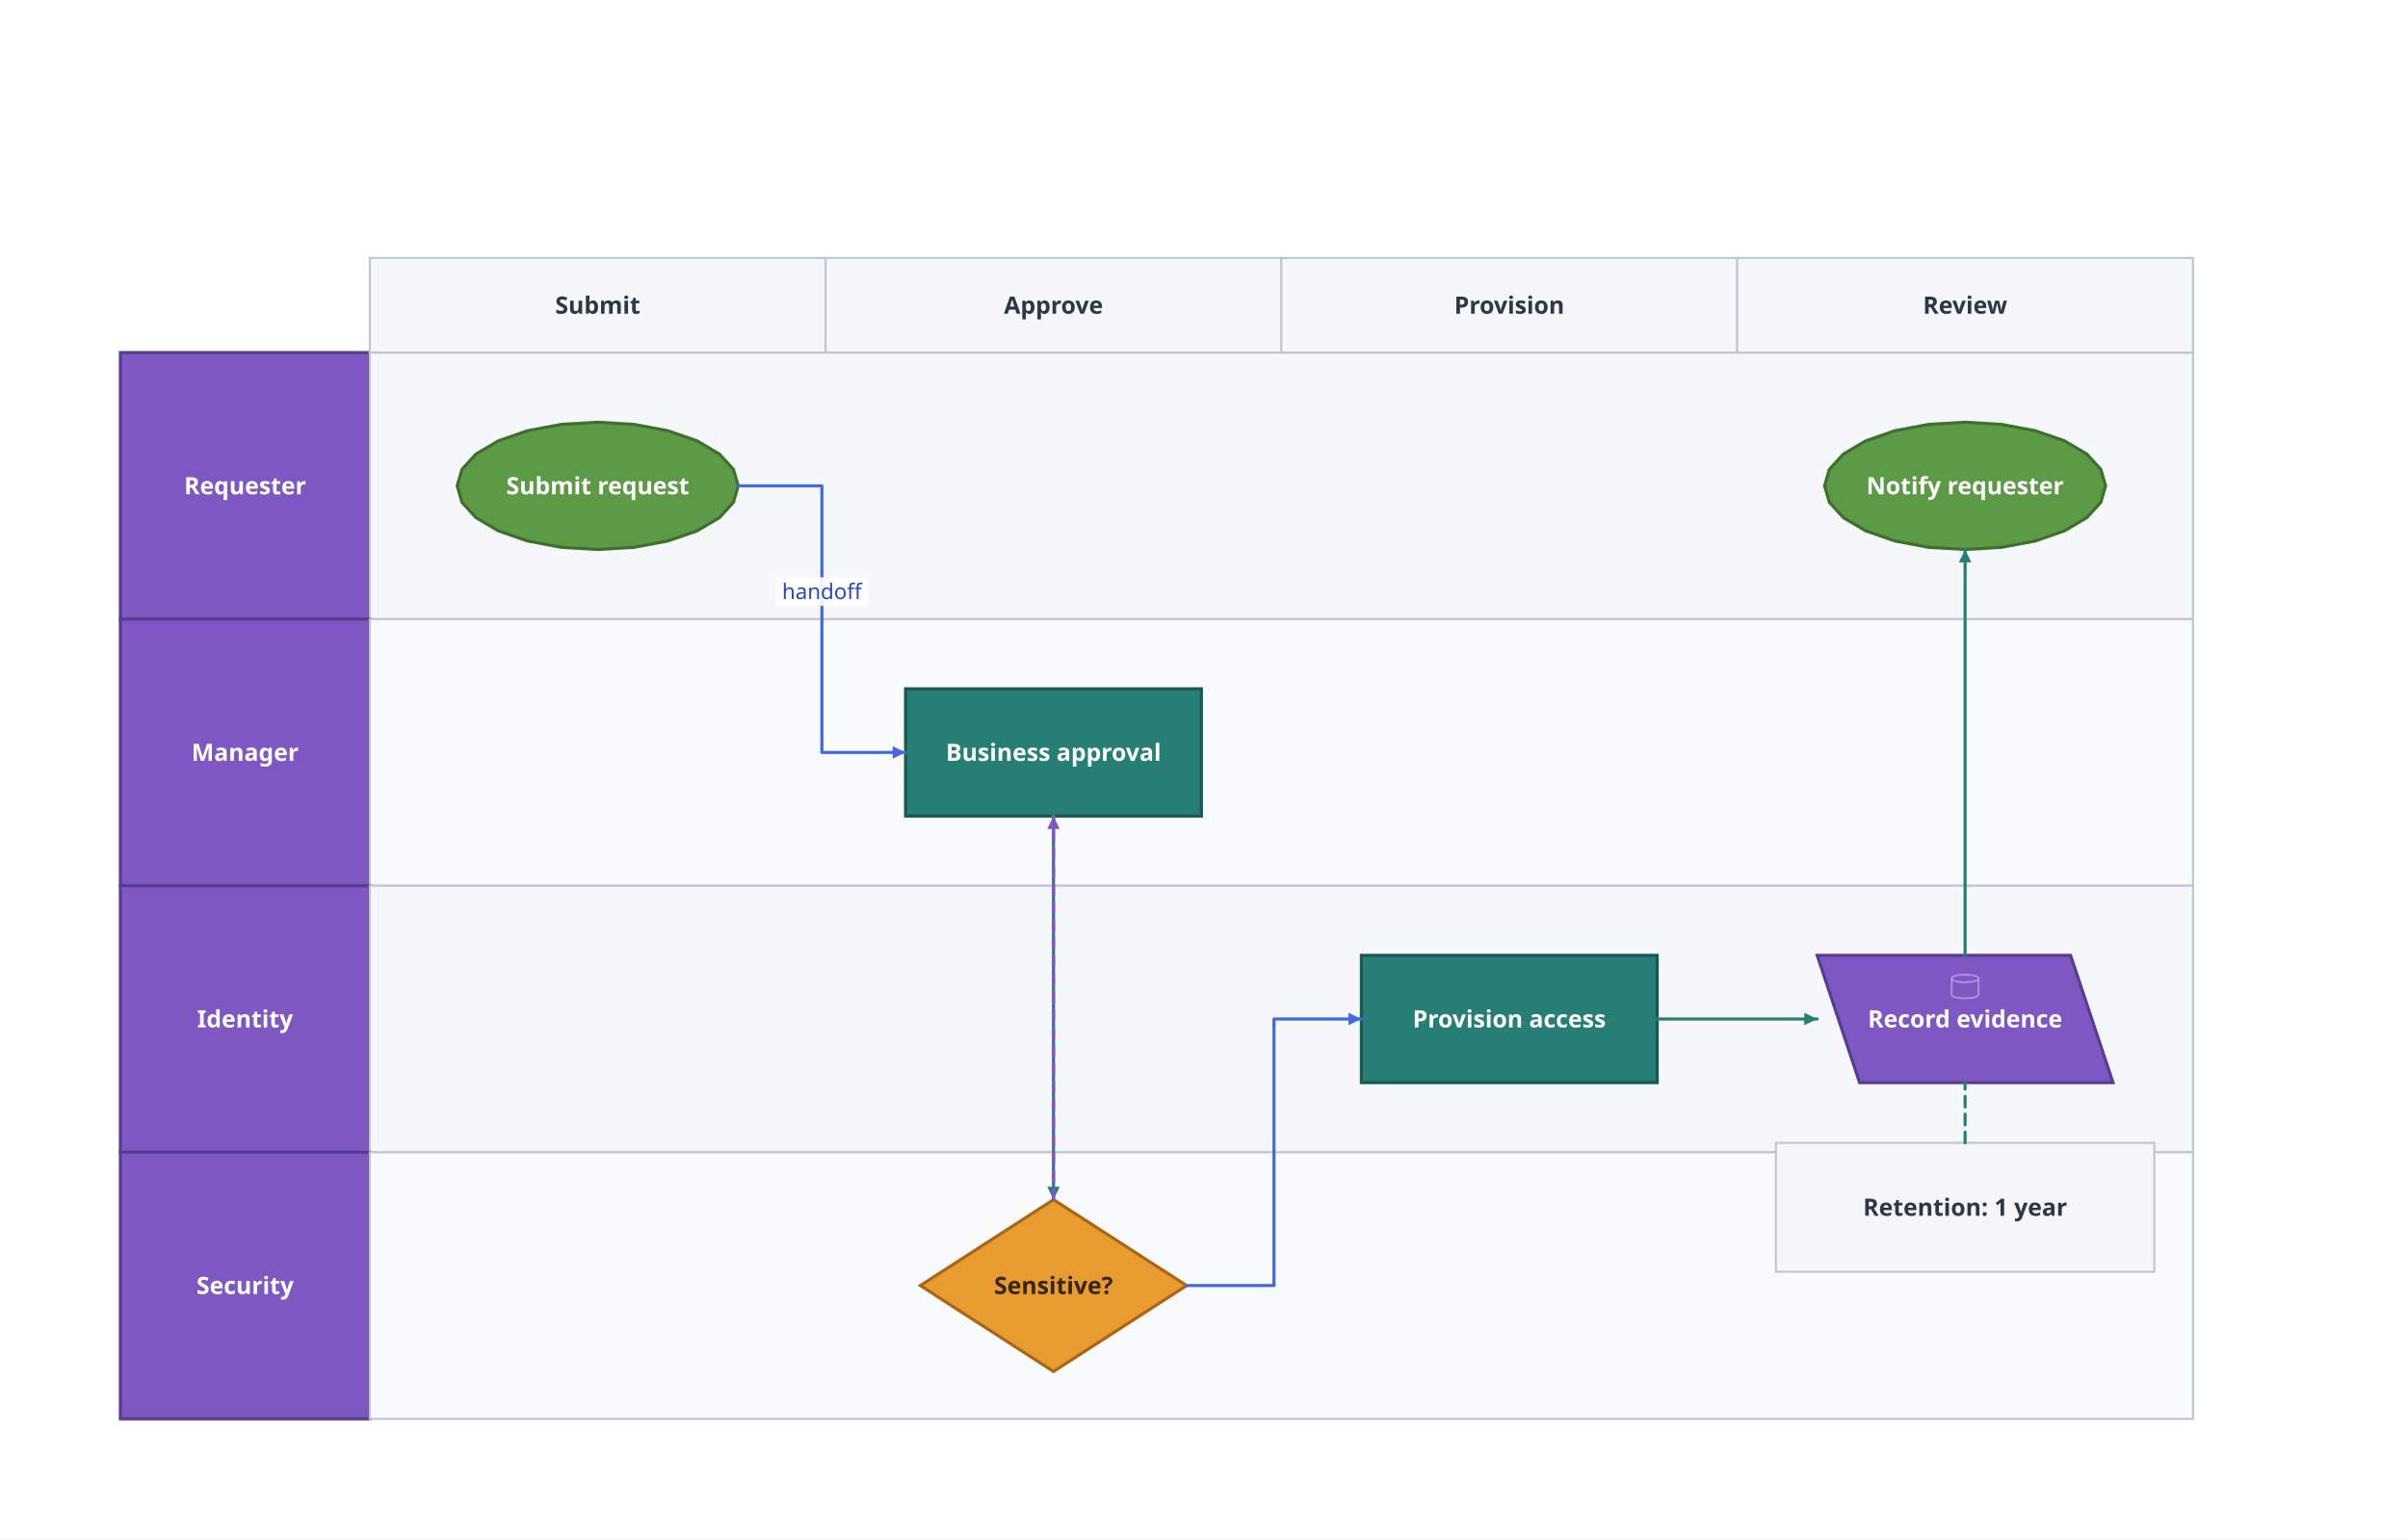
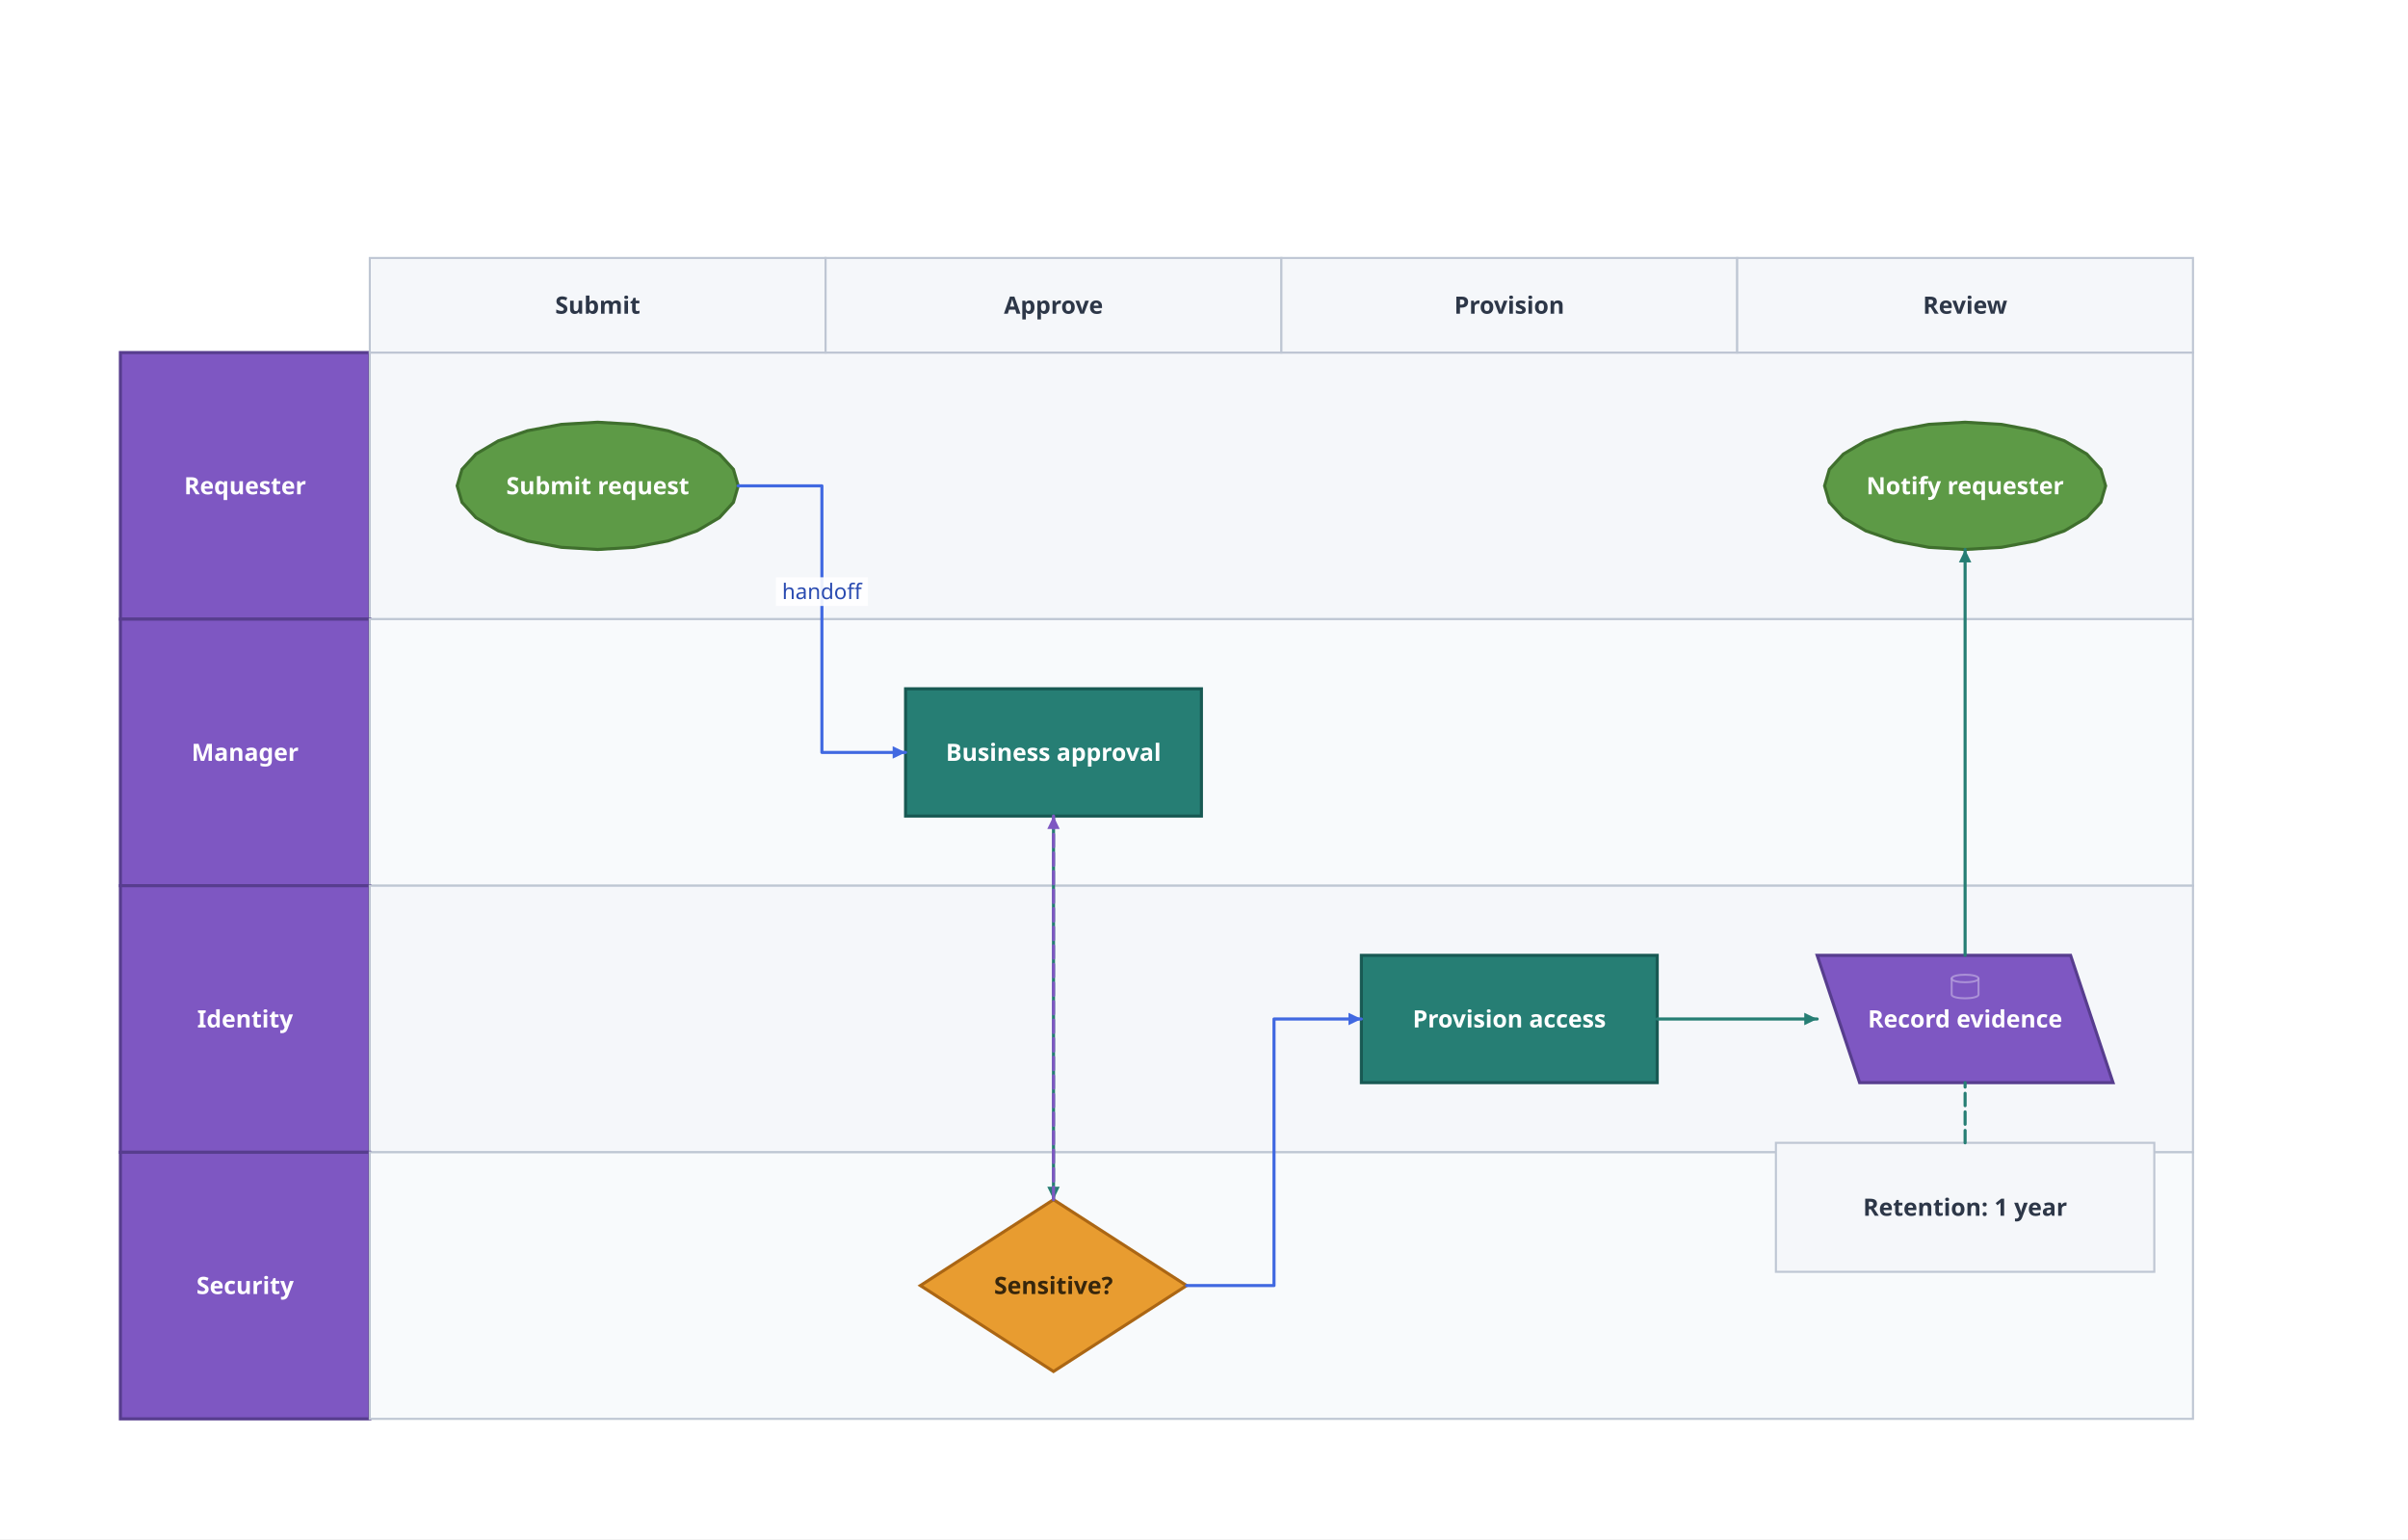
<svg xmlns="http://www.w3.org/2000/svg" width="1344" height="859.2" viewBox="0 0 1344 859.2" role="img" aria-label="Premium Governed Process">
  <rect x="0" y="0" width="1344" height="859.2" fill="#FFFFFF" />
  <g data-officeimo-visio-page="Premium Governed Process">
    <g data-visio-shape-id="lane-header-requester" data-visio-nameu="Rectangle">
      <path d="M 67.2 345.6 L 206.4 345.6 L 206.4 196.8 L 67.2 196.8 Z" data-officeimo-preserved-geometry="true" fill="#7E57C2" stroke="#573D8E" stroke-width="1.728" />
      <text x="136.8" y="271.2" font-family="Aptos" font-size="13.333" text-anchor="middle" dominant-baseline="middle" fill="#FFFFFF" font-weight="700">
        <tspan x="136.8" dy="0">Requester</tspan>
      </text>
    </g>
    <g data-visio-shape-id="lane-requester" data-visio-nameu="Rectangle">
      <path d="M 206.4 345.6 L 1224 345.6 L 1224 196.8 L 206.4 196.8 Z" data-officeimo-preserved-geometry="true" fill="#F5F7FA" stroke="#BEC6D3" stroke-width="1.152" />
    </g>
    <g data-visio-shape-id="lane-header-manager" data-visio-nameu="Rectangle">
      <path d="M 67.2 494.4 L 206.4 494.4 L 206.4 345.6 L 67.2 345.6 Z" data-officeimo-preserved-geometry="true" fill="#7E57C2" stroke="#573D8E" stroke-width="1.728" />
      <text x="136.8" y="420" font-family="Aptos" font-size="13.333" text-anchor="middle" dominant-baseline="middle" fill="#FFFFFF" font-weight="700">
        <tspan x="136.8" dy="0">Manager</tspan>
      </text>
    </g>
    <g data-visio-shape-id="lane-manager" data-visio-nameu="Rectangle">
      <path d="M 206.4 494.4 L 1224 494.4 L 1224 345.6 L 206.4 345.6 Z" data-officeimo-preserved-geometry="true" fill="#F8FAFC" stroke="#BEC6D3" stroke-width="1.152" />
    </g>
    <g data-visio-shape-id="lane-header-identity" data-visio-nameu="Rectangle">
      <path d="M 67.2 643.2 L 206.4 643.2 L 206.4 494.4 L 67.2 494.4 Z" data-officeimo-preserved-geometry="true" fill="#7E57C2" stroke="#573D8E" stroke-width="1.728" />
      <text x="136.8" y="568.8" font-family="Aptos" font-size="13.333" text-anchor="middle" dominant-baseline="middle" fill="#FFFFFF" font-weight="700">
        <tspan x="136.8" dy="0">Identity</tspan>
      </text>
    </g>
    <g data-visio-shape-id="lane-identity" data-visio-nameu="Rectangle">
      <path d="M 206.4 643.2 L 1224 643.2 L 1224 494.4 L 206.4 494.4 Z" data-officeimo-preserved-geometry="true" fill="#F5F7FA" stroke="#BEC6D3" stroke-width="1.152" />
    </g>
    <g data-visio-shape-id="lane-header-security" data-visio-nameu="Rectangle">
      <path d="M 67.2 792 L 206.4 792 L 206.4 643.2 L 67.2 643.2 Z" data-officeimo-preserved-geometry="true" fill="#7E57C2" stroke="#573D8E" stroke-width="1.728" />
      <text x="136.8" y="717.6" font-family="Aptos" font-size="13.333" text-anchor="middle" dominant-baseline="middle" fill="#FFFFFF" font-weight="700">
        <tspan x="136.8" dy="0">Security</tspan>
      </text>
    </g>
    <g data-visio-shape-id="lane-security" data-visio-nameu="Rectangle">
      <path d="M 206.4 792 L 1224 792 L 1224 643.2 L 206.4 643.2 Z" data-officeimo-preserved-geometry="true" fill="#F8FAFC" stroke="#BEC6D3" stroke-width="1.152" />
    </g>
    <g data-visio-shape-id="phase-submit" data-visio-nameu="Rectangle">
      <path d="M 206.4 196.8 L 460.8 196.8 L 460.8 144 L 206.4 144 Z" data-officeimo-preserved-geometry="true" fill="#F5F7FA" stroke="#BEC6D3" stroke-width="1.152" />
      <text x="333.6" y="170.4" font-family="Aptos" font-size="13.333" text-anchor="middle" dominant-baseline="middle" fill="#2D3748" font-weight="700">
        <tspan x="333.6" dy="0">Submit</tspan>
      </text>
    </g>
    <g data-visio-shape-id="phase-approve" data-visio-nameu="Rectangle">
      <path d="M 460.8 196.8 L 715.2 196.8 L 715.2 144 L 460.8 144 Z" data-officeimo-preserved-geometry="true" fill="#F5F7FA" stroke="#BEC6D3" stroke-width="1.152" />
      <text x="588" y="170.4" font-family="Aptos" font-size="13.333" text-anchor="middle" dominant-baseline="middle" fill="#2D3748" font-weight="700">
        <tspan x="588" dy="0">Approve</tspan>
      </text>
    </g>
    <g data-visio-shape-id="phase-provision" data-visio-nameu="Rectangle">
      <path d="M 715.2 196.8 L 969.6 196.8 L 969.6 144 L 715.2 144 Z" data-officeimo-preserved-geometry="true" fill="#F5F7FA" stroke="#BEC6D3" stroke-width="1.152" />
      <text x="842.4" y="170.4" font-family="Aptos" font-size="13.333" text-anchor="middle" dominant-baseline="middle" fill="#2D3748" font-weight="700">
        <tspan x="842.4" dy="0">Provision</tspan>
      </text>
    </g>
    <g data-visio-shape-id="phase-review" data-visio-nameu="Rectangle">
      <path d="M 969.6 196.8 L 1224 196.8 L 1224 144 L 969.6 144 Z" data-officeimo-preserved-geometry="true" fill="#F5F7FA" stroke="#BEC6D3" stroke-width="1.152" />
      <text x="1096.8" y="170.4" font-family="Aptos" font-size="13.333" text-anchor="middle" dominant-baseline="middle" fill="#2D3748" font-weight="700">
        <tspan x="1096.8" dy="0">Review</tspan>
      </text>
    </g>
    <g data-visio-shape-id="request" data-visio-nameu="Ellipse">
      <path d="M 412.032 271.2 L 409.359 262.007 L 401.524 253.44 L 389.06 246.084 L 372.816 240.439 L 353.9 236.89 L 333.6 235.68 L 313.3 236.89 L 294.384 240.439 L 278.14 246.084 L 265.676 253.44 L 257.841 262.007 L 255.168 271.2 L 257.841 280.393 L 265.676 288.96 L 278.14 296.316 L 294.384 301.961 L 313.3 305.51 L 333.6 306.72 L 353.9 305.51 L 372.816 301.961 L 389.06 296.316 L 401.524 288.96 L 409.359 280.393 Z" data-officeimo-preserved-geometry="true" fill="#5D9A46" stroke="#3F6F2D" stroke-width="1.728" />
      <text x="333.6" y="271.2" font-family="Aptos" font-size="13.333" text-anchor="middle" dominant-baseline="middle" fill="#FFFFFF" font-weight="700">
        <tspan x="333.6" dy="0">Submit request</tspan>
      </text>
    </g>
    <g data-visio-shape-id="manager-review" data-visio-nameu="Process">
      <path d="M 505.44 455.52 L 670.56 455.52 L 670.56 384.48 L 505.44 384.48 Z" data-officeimo-preserved-geometry="true" fill="#267E74" stroke="#185953" stroke-width="1.728" />
      <text x="588" y="420" font-family="Aptos" font-size="13.333" text-anchor="middle" dominant-baseline="middle" fill="#FFFFFF" font-weight="700">
        <tspan x="588" dy="0">Business approval</tspan>
      </text>
    </g>
    <g data-visio-shape-id="sensitive" data-visio-nameu="Decision">
      <path d="M 588 765.552 L 662.304 717.6 L 588 669.648 L 513.696 717.6 Z" data-officeimo-preserved-geometry="true" fill="#E89C30" stroke="#AB6614" stroke-width="1.728" />
      <text x="588" y="717.6" font-family="Aptos" font-size="13.333" text-anchor="middle" dominant-baseline="middle" fill="#37260C" font-weight="700">
        <tspan x="588" dy="0">Sensitive?</tspan>
      </text>
    </g>
    <g data-visio-shape-id="provision" data-visio-nameu="Process">
      <path d="M 759.84 604.32 L 924.96 604.32 L 924.96 533.28 L 759.84 533.28 Z" data-officeimo-preserved-geometry="true" fill="#267E74" stroke="#185953" stroke-width="1.728" />
      <text x="842.4" y="568.8" font-family="Aptos" font-size="13.333" text-anchor="middle" dominant-baseline="middle" fill="#FFFFFF" font-weight="700">
        <tspan x="842.4" dy="0">Provision access</tspan>
      </text>
    </g>
    <g data-visio-shape-id="evidence" data-visio-nameu="Data">
      <path d="M 1037.92 604.32 L 1179.36 604.32 L 1155.68 533.28 L 1014.24 533.28 Z" data-officeimo-preserved-geometry="true" fill="#7E57C2" stroke="#573D8E" stroke-width="1.728" />
      <g data-officeimo-stencil-artwork="true" data-officeimo-stencil-key="data" opacity="0.42">
-         <path d="M 1089.312 546.188 C 1089.312 543.386 1104.288 543.386 1104.288 546.188 L 1104.288 555.154 C 1104.288 557.955 1089.312 557.955 1089.312 555.154 Z" fill="none" stroke="#FFFFFF" stroke-opacity="0.824" stroke-width="1.087" stroke-linecap="round" stroke-linejoin="round" />
-         <path d="M 1089.312 546.188 C 1089.312 548.99 1104.288 548.99 1104.288 546.188" fill="none" stroke="#FFFFFF" stroke-opacity="0.824" stroke-width="1.087" stroke-linecap="round" stroke-linejoin="round" />
+         <path d="M1089.312 546.188C1089.312 543.386 1104.288 543.386 1104.288 546.188L1104.288 555.154C1104.288 557.955 1089.312 557.955 1089.312 555.154Z" fill="none" stroke="#FFFFFF" stroke-opacity="0.824" stroke-width="1.087" stroke-linecap="round" stroke-linejoin="round" />
+         <path d="M1089.312 546.188C1089.312 548.99 1104.288 548.99 1104.288 546.188" fill="none" stroke="#FFFFFF" stroke-opacity="0.824" stroke-width="1.087" stroke-linecap="round" stroke-linejoin="round" />
      </g>
      <text x="1096.8" y="568.8" font-family="Aptos" font-size="13.333" text-anchor="middle" dominant-baseline="middle" fill="#FFFFFF" font-weight="700">
        <tspan x="1096.8" dy="0">Record evidence</tspan>
      </text>
    </g>
    <g data-visio-shape-id="notify" data-visio-nameu="Ellipse">
      <path d="M 1175.232 271.2 L 1172.559 262.007 L 1164.724 253.44 L 1152.26 246.084 L 1136.016 240.439 L 1117.1 236.89 L 1096.8 235.68 L 1076.5 236.89 L 1057.584 240.439 L 1041.34 246.084 L 1028.876 253.44 L 1021.041 262.007 L 1018.368 271.2 L 1021.041 280.393 L 1028.876 288.96 L 1041.34 296.316 L 1057.584 301.961 L 1076.5 305.51 L 1096.8 306.72 L 1117.1 305.51 L 1136.016 301.961 L 1152.26 296.316 L 1164.724 288.96 L 1172.559 280.393 Z" data-officeimo-preserved-geometry="true" fill="#5D9A46" stroke="#3F6F2D" stroke-width="1.728" />
      <text x="1096.8" y="271.2" font-family="Aptos" font-size="13.333" text-anchor="middle" dominant-baseline="middle" fill="#FFFFFF" font-weight="700">
        <tspan x="1096.8" dy="0">Notify requester</tspan>
      </text>
    </g>
    <g data-visio-shape-id="evidence-callout" data-visio-nameu="Rectangle">
      <path d="M 991.2 709.92 L 1202.4 709.92 L 1202.4 637.92 L 991.2 637.92 Z" data-officeimo-preserved-geometry="true" fill="#F5F7FA" stroke="#BEC6D3" stroke-width="1.152" />
      <text x="1096.8" y="673.92" font-family="Aptos" font-size="13.333" text-anchor="middle" dominant-baseline="middle" fill="#2D3748" font-weight="700">
        <tspan x="1096.8" dy="0">Retention: 1 year</tspan>
      </text>
    </g>
    <g data-visio-shape-id="title" data-visio-nameu="Text Box">
      <path d="M 67.2 110.4 L 1276.8 110.4 L 1276.8 67.2 L 67.2 67.2 Z" data-officeimo-preserved-geometry="true" fill="none" stroke="none" />
      <text x="672" y="88.8" font-family="Aptos" font-size="26.667" text-anchor="middle" dominant-baseline="middle" fill="#FFFFFF" font-weight="700">
        <tspan x="672" dy="0">Access Request - Governed Fulfillment</tspan>
      </text>
    </g>
    <g data-visio-connector-id="1">
      <path d="M 412.032 271.2 L 458.736 271.2 L 458.736 420 L 505.44 420" fill="none" stroke="#4169E1" stroke-width="1.728" stroke-linecap="round" stroke-linejoin="round" />
      <path data-officeimo-connector-arrow="end" d="M 505.44 420 L 498.232 423.471 L 498.232 416.529 Z" fill="#4169E1" stroke="none" />
      <rect data-officeimo-text-background="true" data-officeimo-connector-label-background="true" x="433.056" y="322.24" width="51.36" height="16" fill="#FFFFFF" fill-opacity="0.902" />
      <text x="458.736" y="330.24" font-family="Aptos" font-size="12" text-anchor="middle" dominant-baseline="middle" fill="#2A4BB1">
        <tspan x="458.736" dy="0">handoff</tspan>
      </text>
    </g>
    <g data-visio-connector-id="2">
      <path d="M 588 455.52 L 588 558.744 L 588 558.744 L 588 669.648" fill="none" stroke="#267E74" stroke-width="1.728" stroke-linecap="round" stroke-linejoin="round" />
      <path data-officeimo-connector-arrow="end" d="M 588 669.648 L 584.529 662.44 L 591.471 662.44 Z" fill="#267E74" stroke="none" />
    </g>
    <g data-visio-connector-id="3">
-       <path d="M 588 669.648 L 588 554.904 L 588 554.904 L 588 455.52" fill="none" stroke="#7E57C2" stroke-width="1.728" stroke-linecap="round" stroke-linejoin="round" stroke-dasharray="6 4" />
+       <path d="M 588 669.648 L 588 554.904 L 588 554.904 L 588 455.52" fill="none" stroke="#7E57C2" stroke-width="1.728" stroke-linecap="round" stroke-linejoin="round" stroke-dasharray="6.912 3.456" />
      <path data-officeimo-connector-arrow="end" d="M 588 455.52 L 591.471 462.728 L 584.529 462.728 Z" fill="#7E57C2" stroke="none" />
    </g>
    <g data-visio-connector-id="4">
      <path d="M 662.304 717.6 L 711.072 717.6 L 711.072 568.8 L 759.84 568.8" fill="none" stroke="#4169E1" stroke-width="1.728" stroke-linecap="round" stroke-linejoin="round" />
      <path data-officeimo-connector-arrow="end" d="M 759.84 568.8 L 752.632 572.271 L 752.632 565.329 Z" fill="#4169E1" stroke="none" />
    </g>
    <g data-visio-connector-id="5">
      <path d="M 924.96 568.8 L 973.44 568.8 L 973.44 568.8 L 1014.24 568.8" fill="none" stroke="#267E74" stroke-width="1.728" stroke-linecap="round" stroke-linejoin="round" />
      <path data-officeimo-connector-arrow="end" d="M 1014.24 568.8 L 1007.032 572.271 L 1007.032 565.329 Z" fill="#267E74" stroke="none" />
    </g>
    <g data-visio-connector-id="6">
      <path d="M 1096.8 533.28 L 1096.8 412.32 L 1096.8 412.32 L 1096.8 306.72" fill="none" stroke="#267E74" stroke-width="1.728" stroke-linecap="round" stroke-linejoin="round" />
      <path data-officeimo-connector-arrow="end" d="M 1096.8 306.72 L 1100.271 313.928 L 1093.329 313.928 Z" fill="#267E74" stroke="none" />
    </g>
    <g data-visio-connector-id="7">
-       <path d="M 1096.8 637.92 L 1096.8 613.44 L 1096.8 613.44 L 1096.8 604.32" fill="none" stroke="#267E74" stroke-width="1.728" stroke-linecap="round" stroke-linejoin="round" stroke-dasharray="6 4" />
+       <path d="M 1096.8 637.92 L 1096.8 613.44 L 1096.8 613.44 L 1096.8 604.32" fill="none" stroke="#267E74" stroke-width="1.728" stroke-linecap="round" stroke-linejoin="round" stroke-dasharray="6.912 3.456" />
    </g>
  </g>
</svg>
